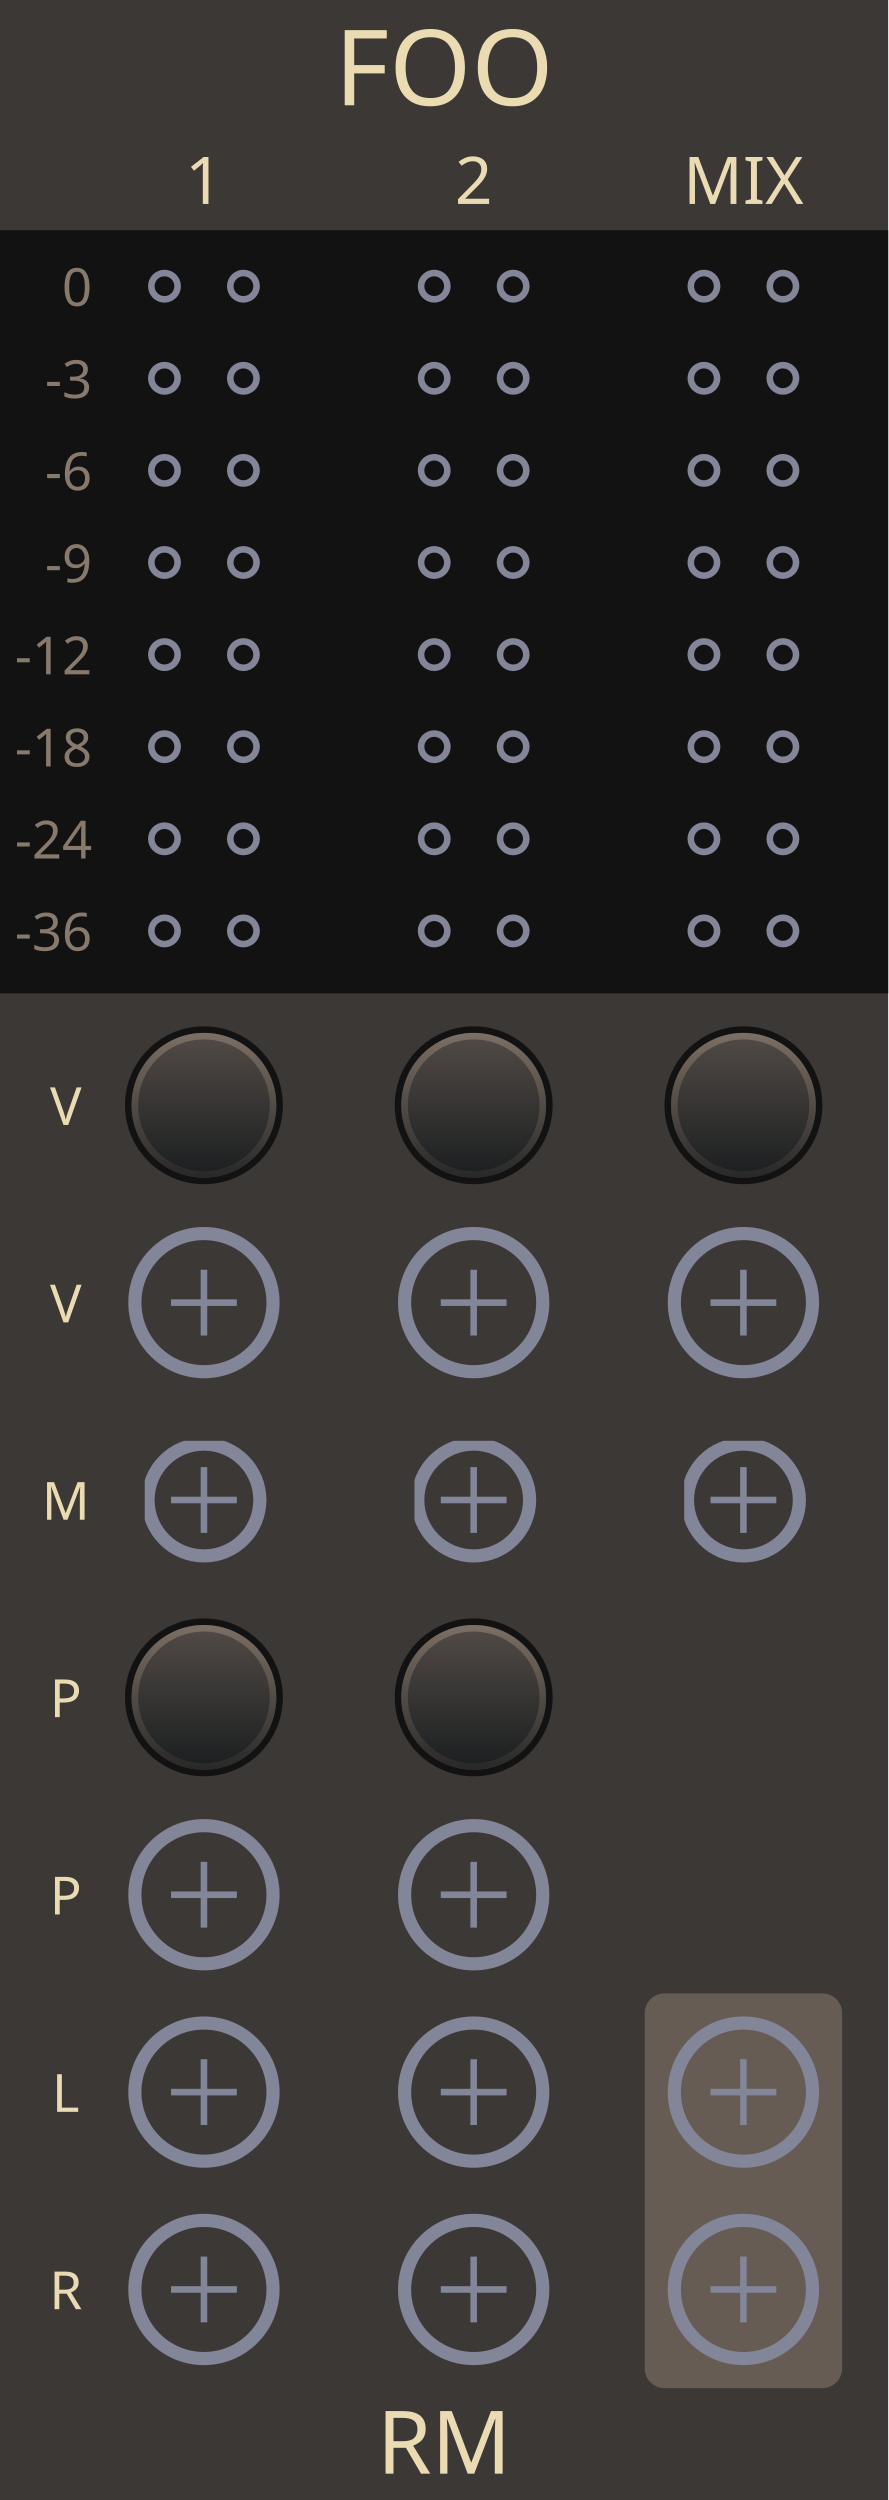
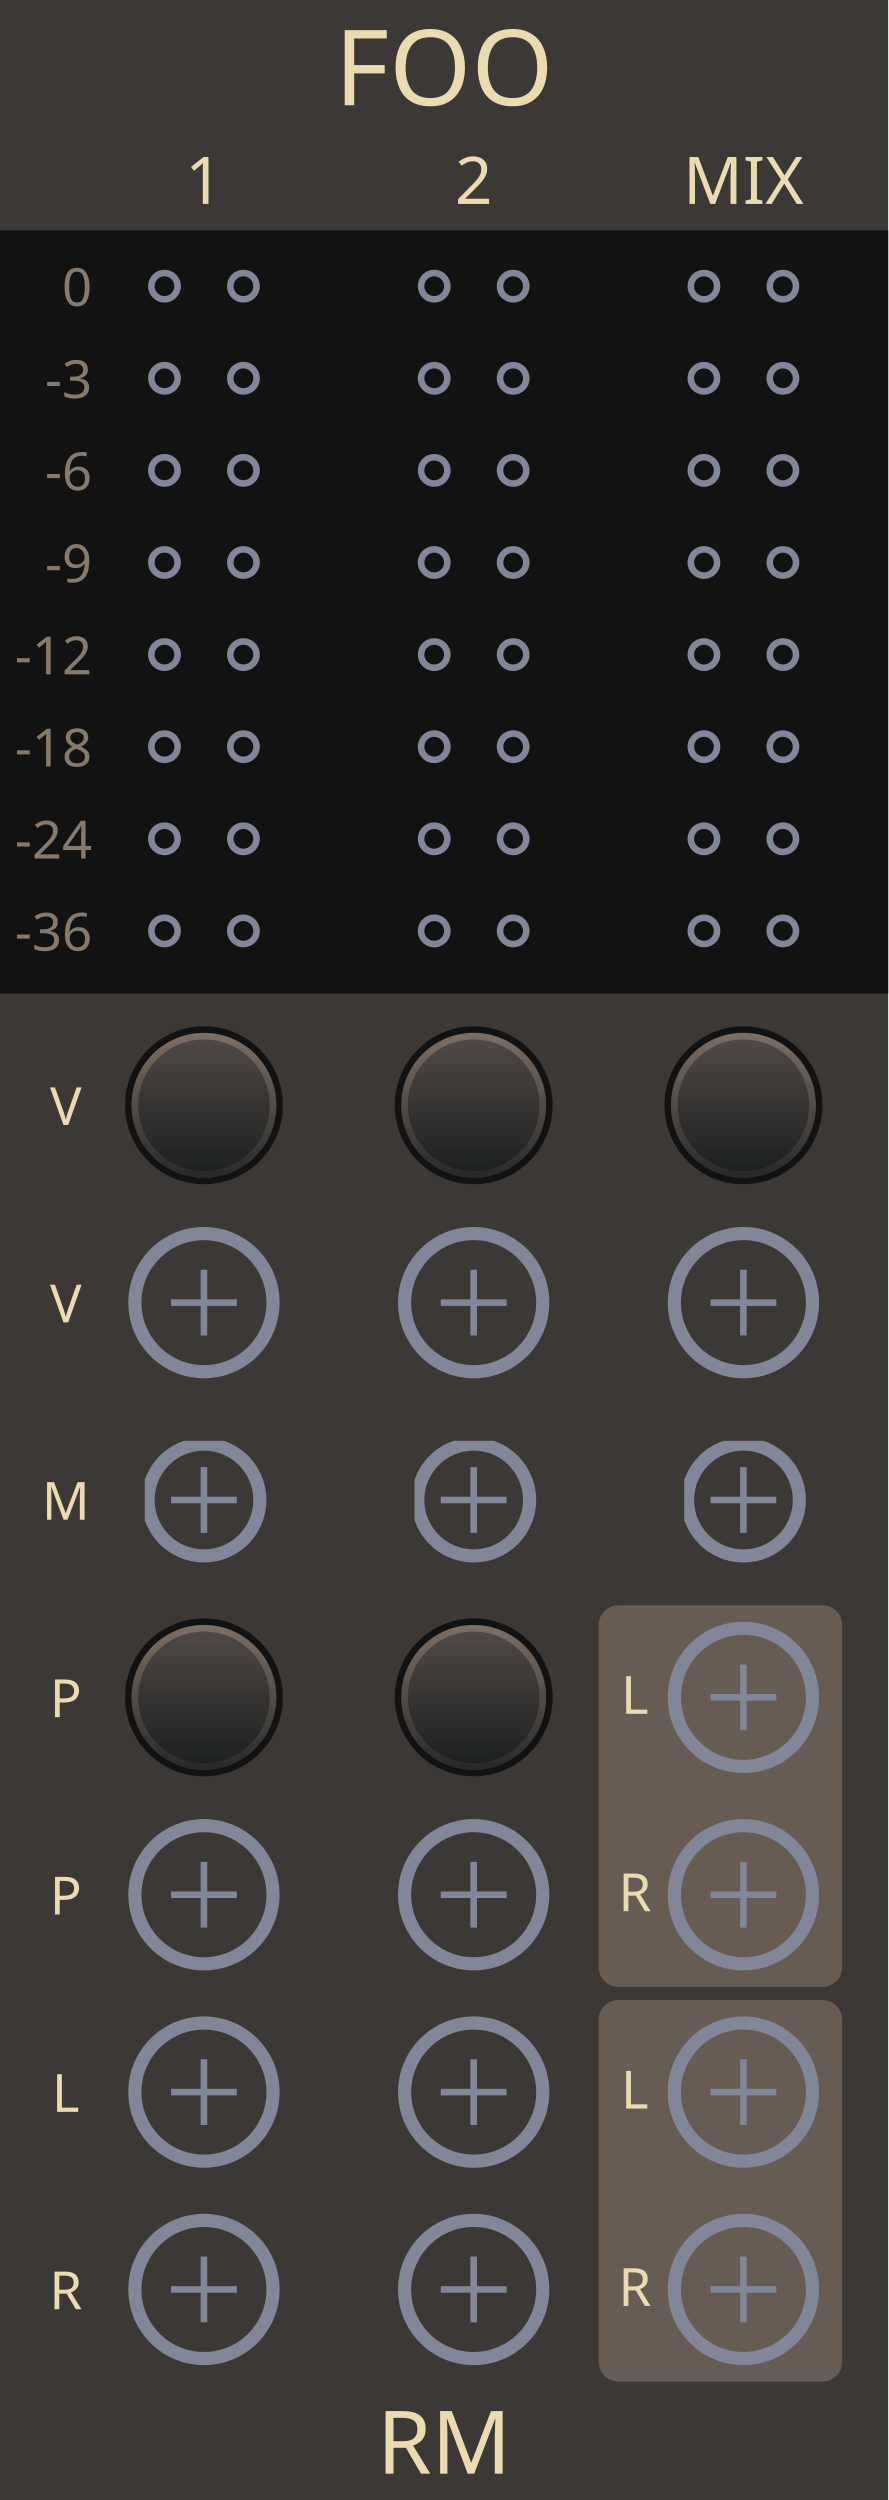
<svg xmlns="http://www.w3.org/2000/svg" xmlns:xlink="http://www.w3.org/1999/xlink" version="1.1" width="135" height="380" viewBox="0 0 135 380">
  <style>
    text.title {
      fill: #ebdbb2;
      font-family: 'DIN Alternate';
      font-size: 12pt;
    }
    text.logo {
      fill: #ebdbb2;
      font-family: 'DIN Alternate';
      font-size: 10pt;
    }
    text.big-label {
      fill: #ebdbb2;
      font-family: 'DIN Alternate';
      font-size: 7.5pt;
    }
    text.label {
      fill: #ebdbb2;
      font-family: 'DIN Alternate';
      font-size: 6pt;
    }
    text.led-label {
      fill: #87796c;
      font-family: 'DIN Alternate';
      font-size: 6pt;
    }
    .background {
      fill: #3c3836;
    }
    .output {
      fill: #665c54;
    }
    polyline.icon {
      stroke: #ebdbb2;
      stroke-width: 1.2;
      fill: none;
    }
    polyline.connect {
      stroke: #ebdbb2;
      stroke-width: 1;
      fill: none;
    }

    .blueprint {
      stroke: #838598;
      fill: none;
    }
  </style>
  <defs>
    <linearGradient id="smallKnobLight" x1="0%" y1="0%" x2="0%" y2="100%">
      <stop offset="0%" stop-color="#7c6f64" />
      <stop offset="100%" stop-color="#282828" />
    </linearGradient>
    <linearGradient id="smallKnobDark" x1="0%" y1="0%" x2="0%" y2="100%">
      <stop offset="0%" stop-color="#504945" />
      <stop offset="100%" stop-color="#1d2021" />
    </linearGradient>
    <symbol id="knob18">
      <g transform="translate(9 9)">
        <circle r="8.5" stroke="#222" fill="none" />
        <circle r="8" fill="url('#smallKnobLight')" />
        <circle r="7" fill="url('#smallKnobDark')" />
      </g>
    </symbol>
    <symbol id="knob24">
      <g transform="translate(12 12)">
        <circle r="11.5" stroke="#121212" fill="none" />
        <circle r="11" fill="url('#smallKnobLight')" />
        <circle r="10" fill="url('#smallKnobDark')" />
      </g>
    </symbol>
    <symbol id="toggleButton">
      <g transform="translate(9 9)">
        <polyline points="-5,0 5,0" stroke-width="1" class="blueprint" />
        <polyline points="0,-5 0,5" stroke-width="1" class="blueprint" />
        <circle cx="0" cy="0" r="8.5" stroke-width="2" class="blueprint" />
      </g>
    </symbol>
    <symbol id="port">
      <g transform="translate(12 12)">
        <polyline points="-5,0 5,0" stroke-width="1" class="blueprint" />
        <polyline points="0,-5 0,5" stroke-width="1" class="blueprint" />
        <circle cx="0" cy="0" r="10.5" stroke-width="2" class="blueprint" />
      </g>
    </symbol>
    <symbol id="led-strip">
      <g transform="translate(5 2.5)">
        <circle cx="0" cy="0" r="2" stroke-width="1" class="blueprint" />
        <circle cx="0" cy="14" r="2" stroke-width="1" class="blueprint" />
        <circle cx="0" cy="28" r="2" stroke-width="1" class="blueprint" />
        <circle cx="0" cy="42" r="2" stroke-width="1" class="blueprint" />
        <circle cx="0" cy="56" r="2" stroke-width="1" class="blueprint" />
        <circle cx="0" cy="70" r="2" stroke-width="1" class="blueprint" />
        <circle cx="0" cy="84" r="2" stroke-width="1" class="blueprint" />
        <circle cx="0" cy="98" r="2" stroke-width="1" class="blueprint" />
      </g>
    </symbol>
  </defs>
  <rect class="background" width="100%" height="100%" />
  <text class="title" x="50%" y="16" text-anchor="middle">FOO</text>
  <text class="logo" x="50%" y="376" text-anchor="middle">RM</text>
  <rect x="0" y="35" width="135" height="116" fill="#121212" />
  <g transform="translate(31 46.5)">
    <g transform="translate(-17 0)">
      <text x="0" y="0" class="led-label" text-anchor="end">0</text>
      <text x="0" y="14" class="led-label" text-anchor="end">-3</text>
      <text x="0" y="28" class="led-label" text-anchor="end">-6</text>
      <text x="0" y="42" class="led-label" text-anchor="end">-9</text>
      <text x="0" y="56" class="led-label" text-anchor="end">-12</text>
      <text x="0" y="70" class="led-label" text-anchor="end">-18</text>
      <text x="0" y="84" class="led-label" text-anchor="end">-24</text>
      <text x="0" y="98" class="led-label" text-anchor="end">-36</text>
    </g>
  </g>
  <g transform="translate(10 0)">
    <g transform="translate(0 168)">
      <text x="0" y="3" class="label" text-anchor="middle">V</text>
    </g>
    <g transform="translate(0 198)">
      <text x="0" y="3" class="label" text-anchor="middle">V</text>
    </g>
    <g transform="translate(0 228)">
      <text x="0" y="3" class="label" text-anchor="middle">M</text>
    </g>
    <g transform="translate(0 258)">
      <text x="0" y="3" class="label" text-anchor="middle">P</text>
    </g>
    <g transform="translate(0 288)">
      <text x="0" y="3" class="label" text-anchor="middle">P</text>
    </g>
    <g transform="translate(0 318)">
      <text x="0" y="3" class="label" text-anchor="middle">L</text>
    </g>
    <g transform="translate(0 348)">
      <text x="0" y="3" class="label" text-anchor="middle">R</text>
    </g>
  </g>
  <g transform="translate(31 31)">
    <text x="0" y="0" class="big-label" text-anchor="middle">1</text>
  </g>
  <g transform="translate(31 41)">
    <g transform="translate(-6 0)">
      <use xlink:href="#led-strip" transform="translate(-5 0)" />
    </g>
    <g transform="translate(6 0)">
      <use xlink:href="#led-strip" transform="translate(-5 0)" />
    </g>
  </g>
  <g transform="translate(31 168)">
    <use xlink:href="#knob24" transform="translate(-12 -12)" />
  </g>
  <g transform="translate(31 198)">
    <use xlink:href="#port" transform="translate(-12 -12)" />
  </g>
  <g transform="translate(31 228)">
    <use xlink:href="#toggleButton" transform="translate(-9 -9)" />
  </g>
  <g transform="translate(31 258)">
    <use xlink:href="#knob24" transform="translate(-12 -12)" />
  </g>
  <g transform="translate(31 288)">
    <use xlink:href="#port" transform="translate(-12 -12)" />
  </g>
  <g transform="translate(31 318)">
    <use xlink:href="#port" transform="translate(-12 -12)" />
  </g>
  <g transform="translate(31 348)">
    <use xlink:href="#port" transform="translate(-12 -12)" />
  </g>
  <g transform="translate(72 31)">
    <text x="0" y="0" class="big-label" text-anchor="middle">2</text>
  </g>
  <g transform="translate(72 41)">
    <g transform="translate(-6 0)">
      <use xlink:href="#led-strip" transform="translate(-5 0)" />
    </g>
    <g transform="translate(6 0)">
      <use xlink:href="#led-strip" transform="translate(-5 0)" />
    </g>
  </g>
  <g transform="translate(72 168)">
    <use xlink:href="#knob24" transform="translate(-12 -12)" />
  </g>
  <g transform="translate(72 198)">
    <use xlink:href="#port" transform="translate(-12 -12)" />
  </g>
  <g transform="translate(72 228)">
    <use xlink:href="#toggleButton" transform="translate(-9 -9)" />
  </g>
  <g transform="translate(72 258)">
    <use xlink:href="#knob24" transform="translate(-12 -12)" />
  </g>
  <g transform="translate(72 288)">
    <use xlink:href="#port" transform="translate(-12 -12)" />
  </g>
  <g transform="translate(72 318)">
    <use xlink:href="#port" transform="translate(-12 -12)" />
  </g>
  <g transform="translate(72 348)">
    <use xlink:href="#port" transform="translate(-12 -12)" />
  </g>
  <g transform="translate(113 31)">
    <text x="0" y="0" class="big-label" text-anchor="middle">MIX</text>
  </g>
  <g transform="translate(113 41)">
    <g transform="translate(-6 0)">
      <use xlink:href="#led-strip" transform="translate(-5 0)" />
    </g>
    <g transform="translate(6 0)">
      <use xlink:href="#led-strip" transform="translate(-5 0)" />
    </g>
  </g>
  <g transform="translate(113 168)">
    <use xlink:href="#knob24" transform="translate(-12 -12)" />
  </g>
  <g transform="translate(113 198)">
    <use xlink:href="#port" transform="translate(-12 -12)" />
  </g>
  <g transform="translate(113 228)">
    <use xlink:href="#toggleButton" transform="translate(-9 -9)" />
  </g>
+   <g transform="translate(113 258)">
+     <rect x="-22" y="-14" width="37" height="58" rx="3" class="output" />
+     <text x="-16.5" y="2.5" class="label" text-anchor="middle">L</text>
+     <use xlink:href="#port" transform="translate(-12 -12)" />
+   </g>
+   <g transform="translate(113 288)">
+     <text x="-16.5" y="2.5" class="label" text-anchor="middle">R</text>
+     <use xlink:href="#port" transform="translate(-12 -12)" />
+   </g>
  <g transform="translate(113 318)">
-     <rect x="-15" y="-15" width="30" height="60" rx="3" class="output" />
+     <rect x="-22" y="-14" width="37" height="58" rx="3" class="output" />
+     <text x="-16.5" y="2.5" class="label" text-anchor="middle">L</text>
    <use xlink:href="#port" transform="translate(-12 -12)" />
  </g>
  <g transform="translate(113 348)">
+     <text x="-16.5" y="2.5" class="label" text-anchor="middle">R</text>
    <use xlink:href="#port" transform="translate(-12 -12)" />
  </g>
</svg>
